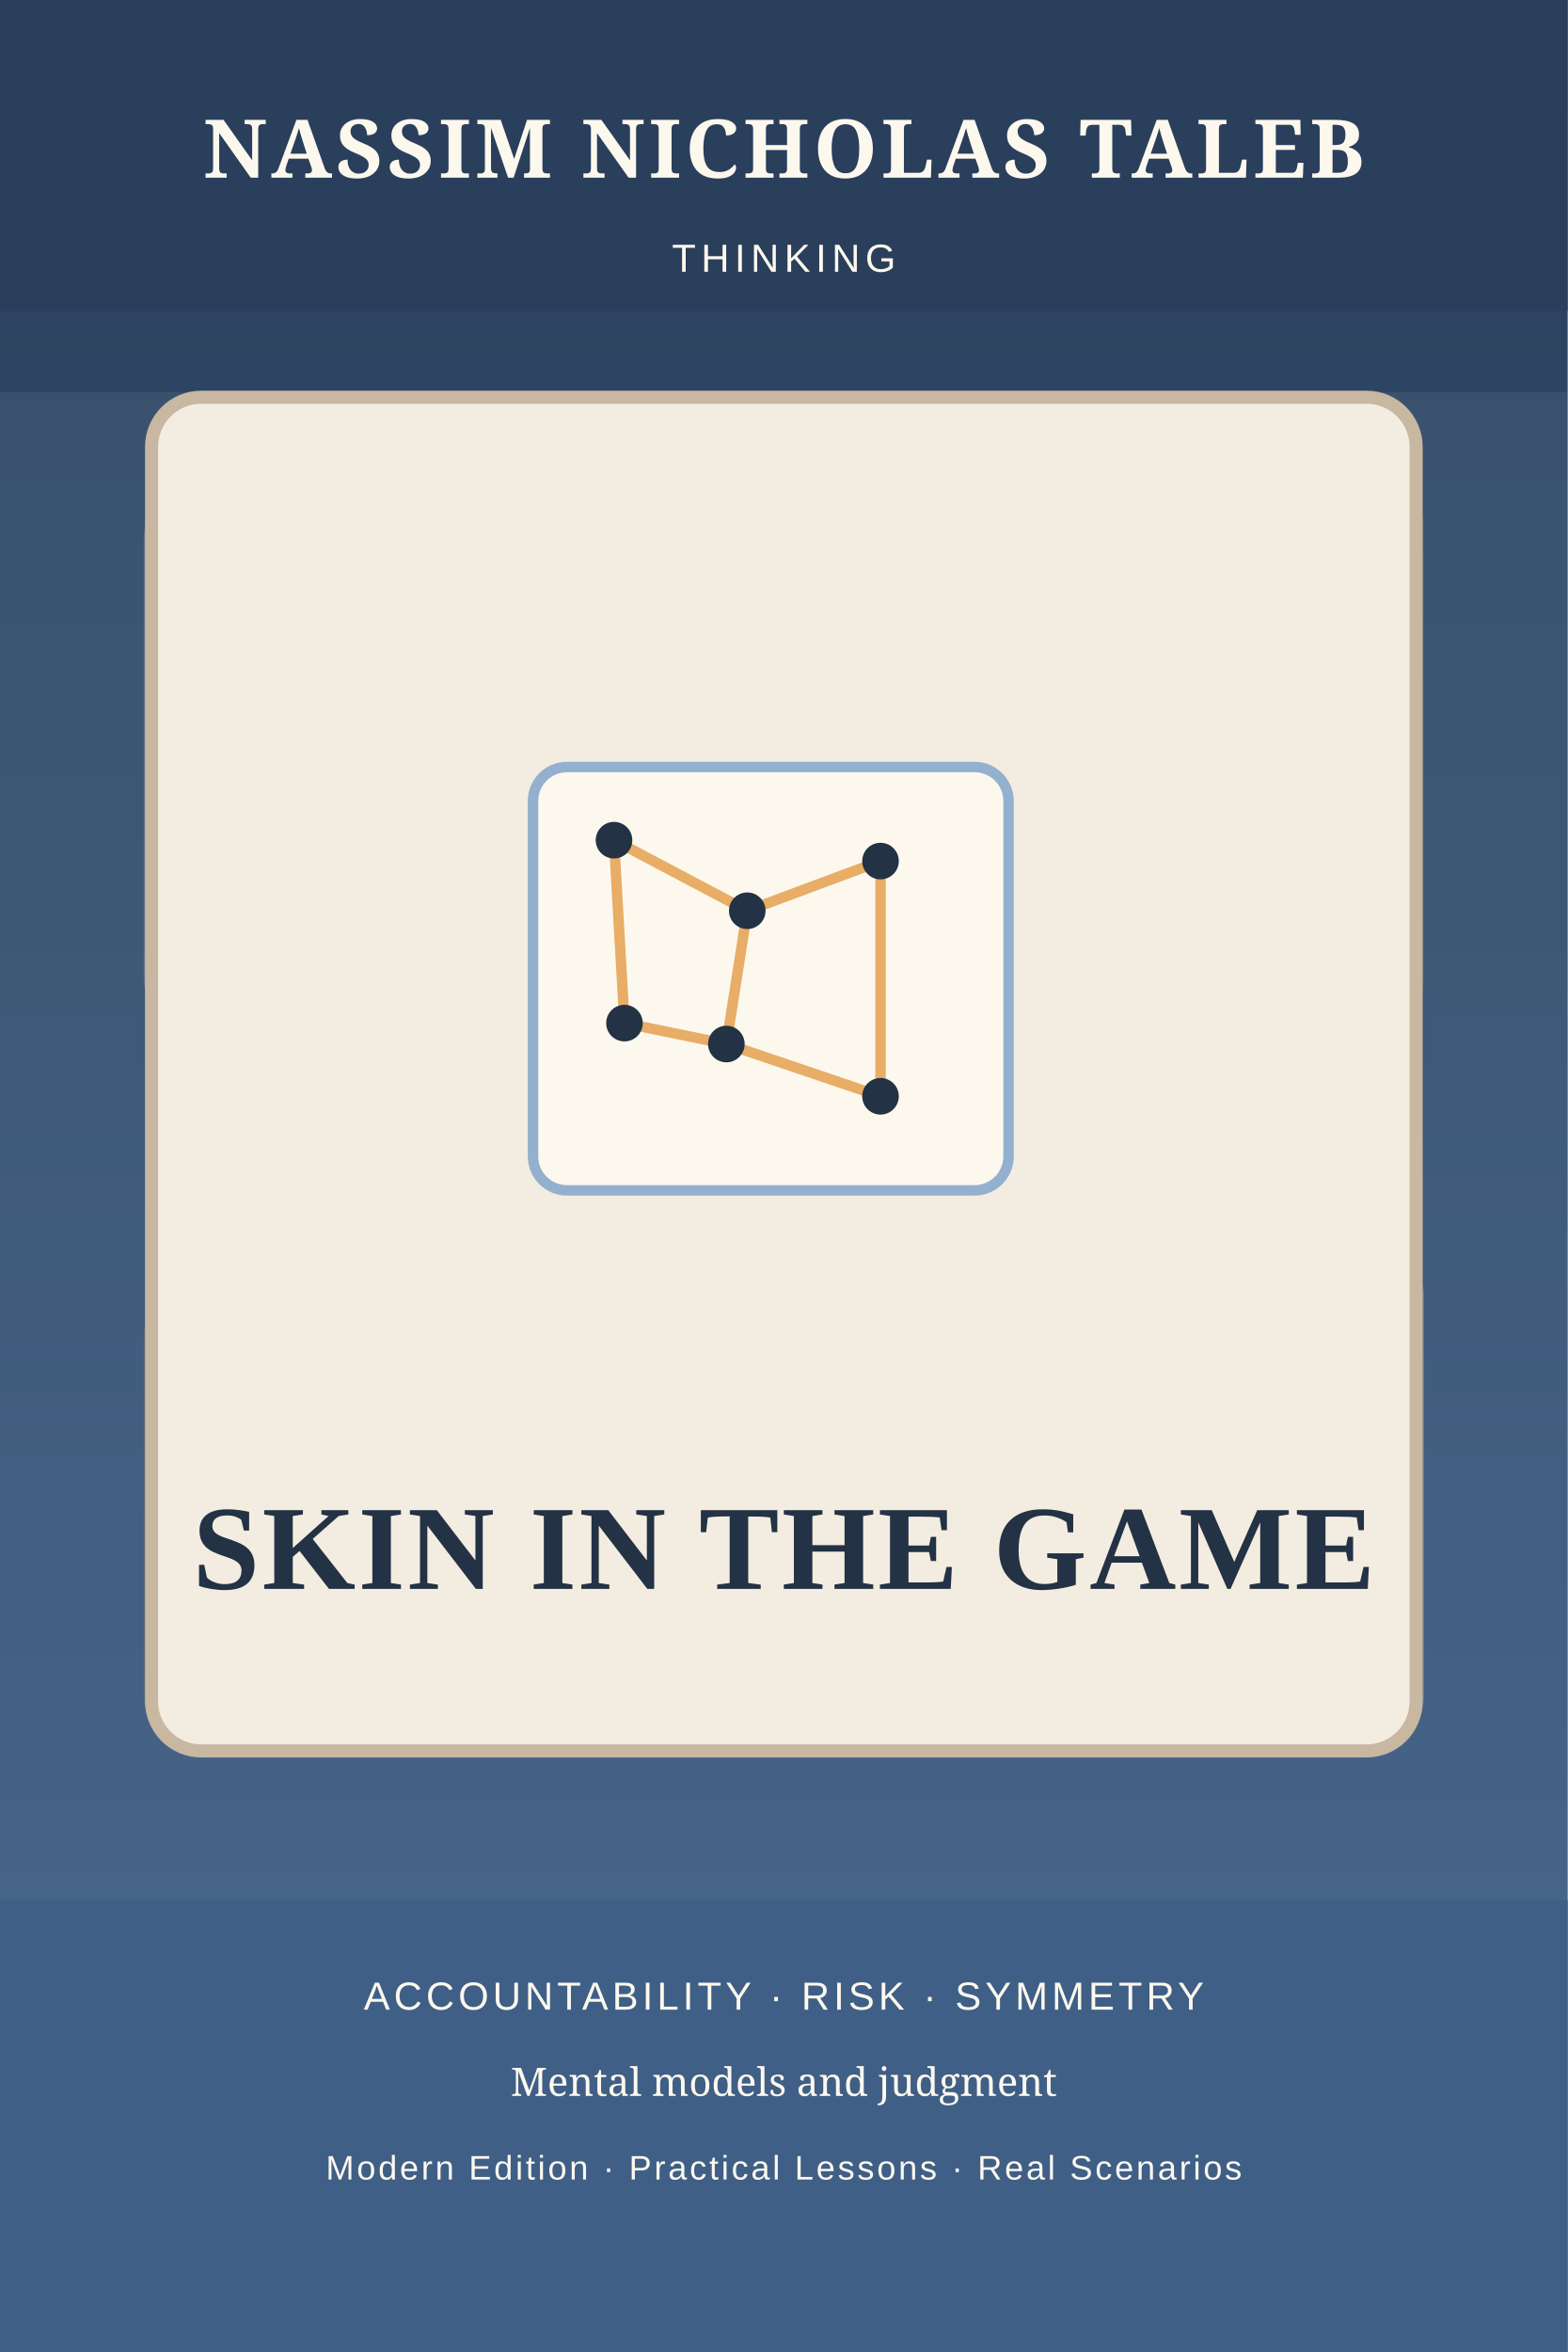
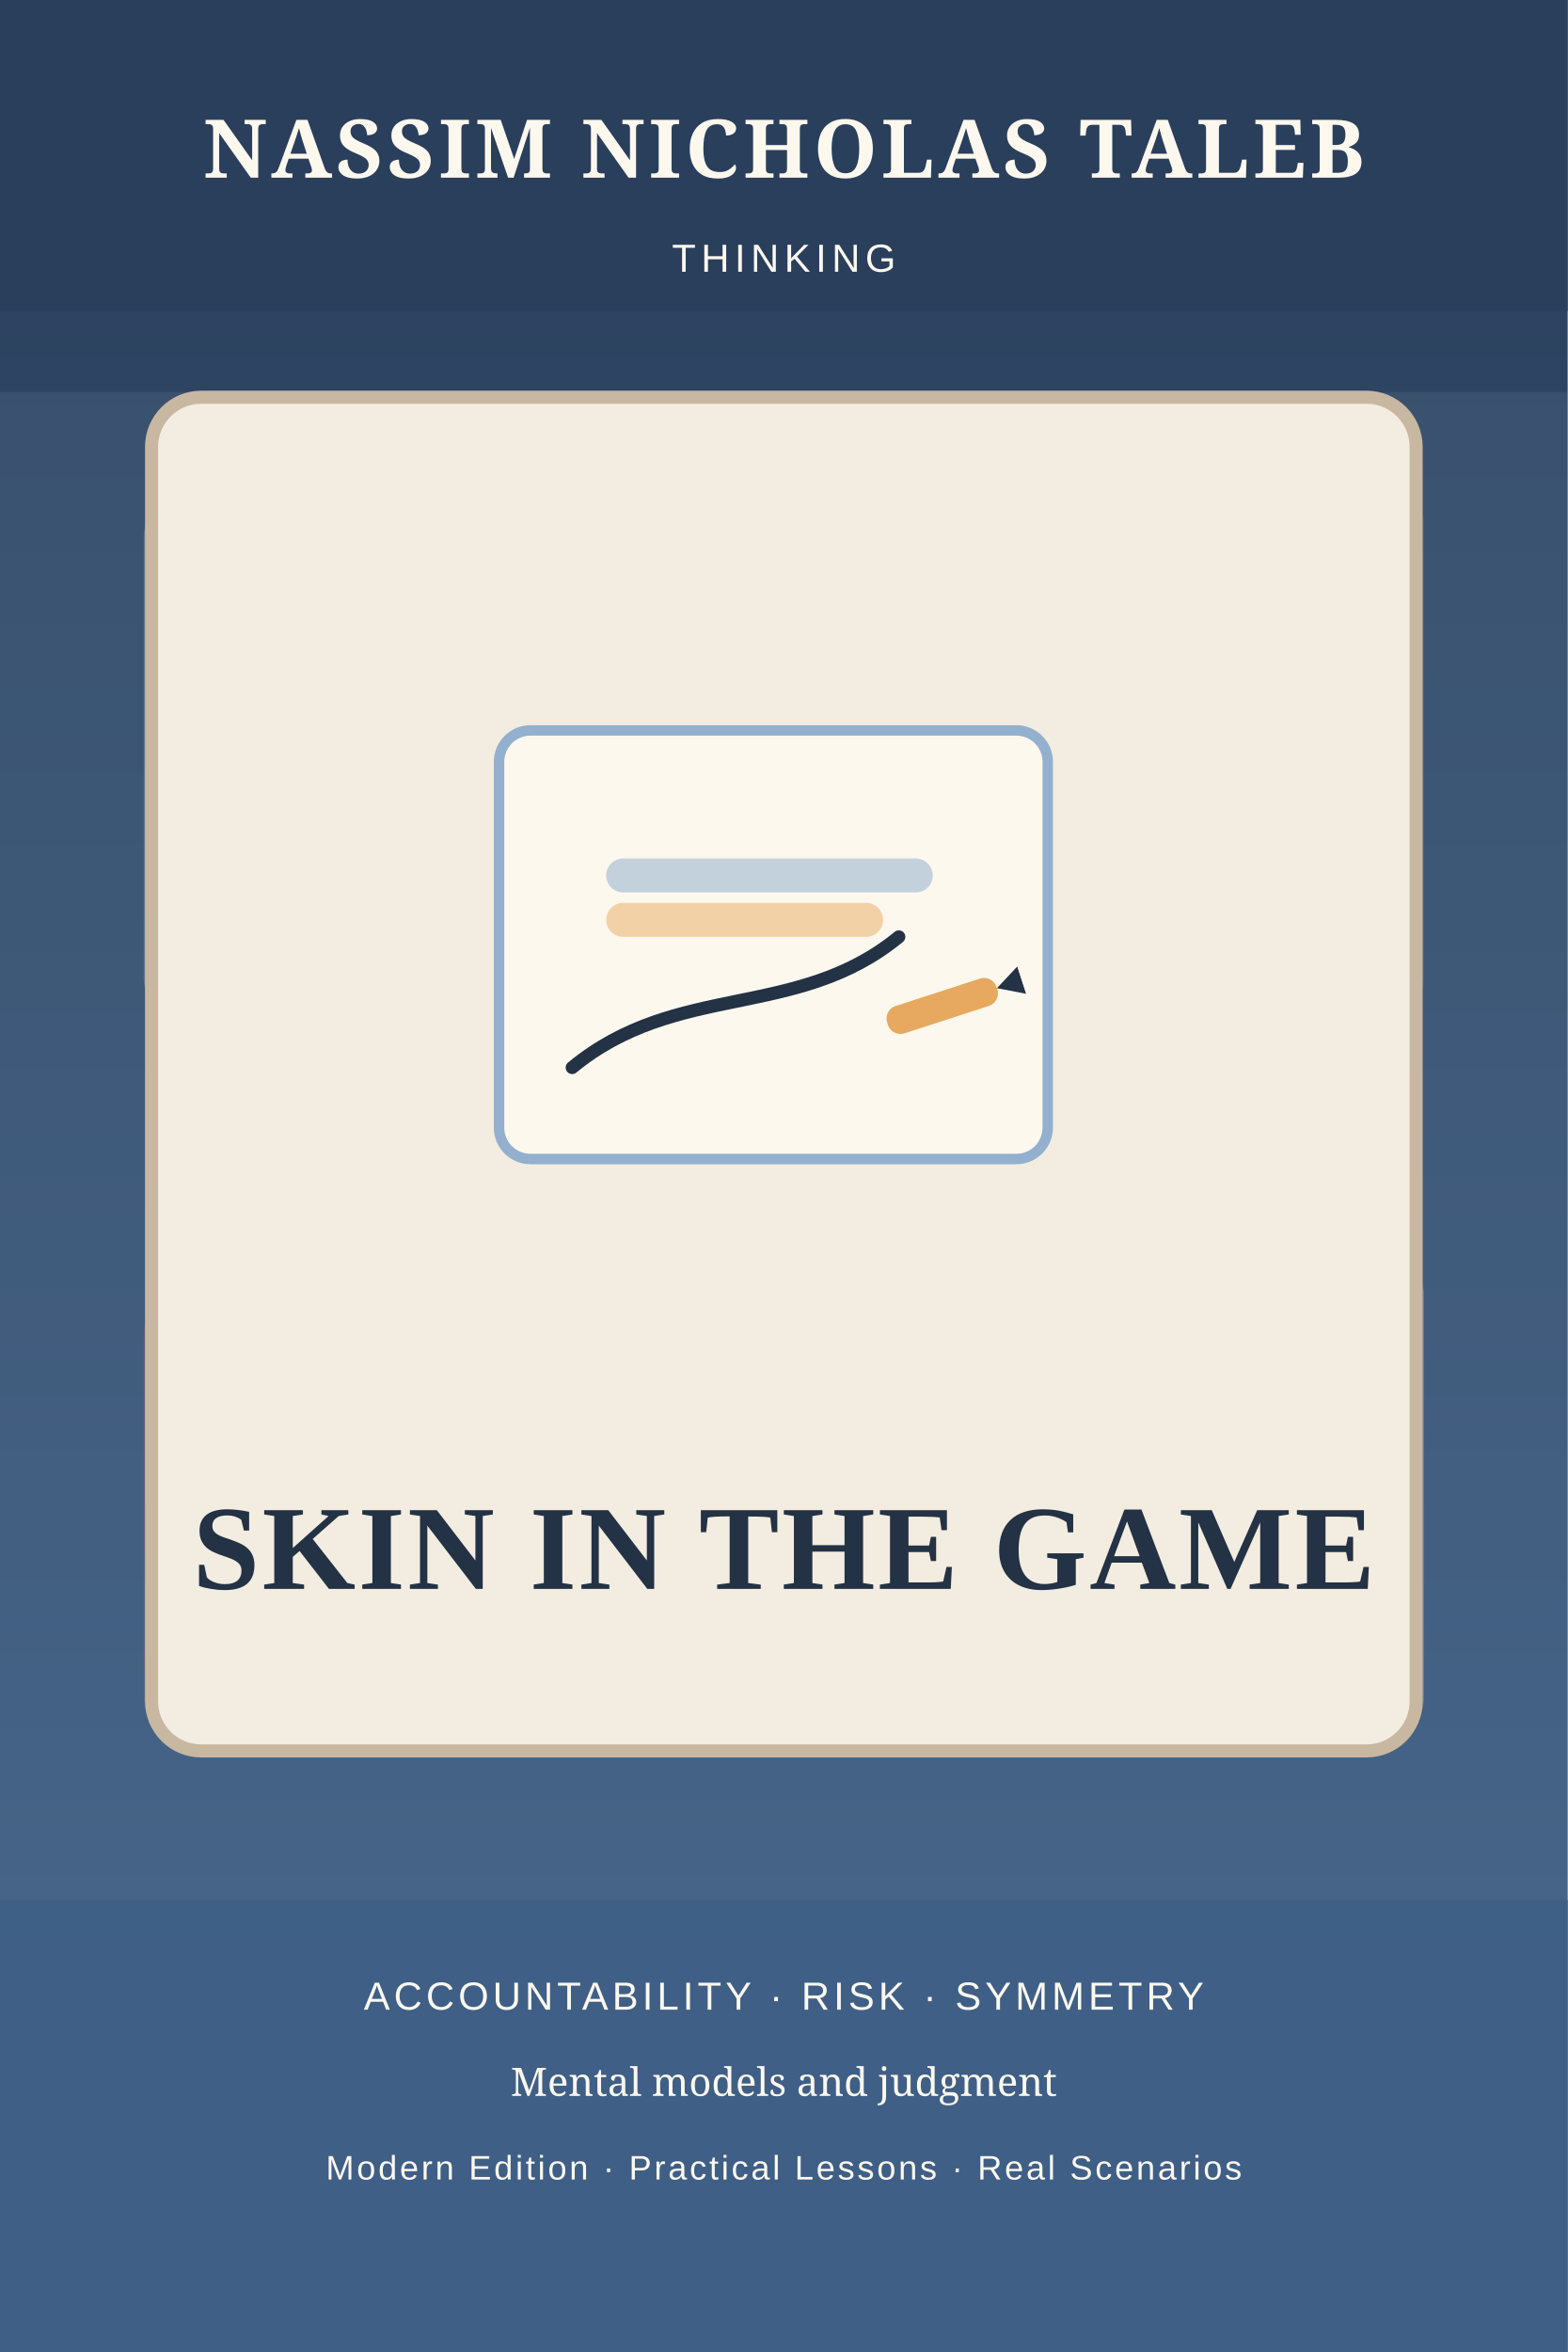
<svg xmlns="http://www.w3.org/2000/svg" width="1200" height="1800" viewBox="0 0 1200 1800" fill="none" role="img" aria-labelledby="title desc">
  <defs>
    <linearGradient id="g1869898871" x1="0" y1="0" x2="0" y2="1800" gradientUnits="userSpaceOnUse">
      <stop offset="0%" stop-color="#2A3F5B" />
      <stop offset="100%" stop-color="#3F5F86" />
    </linearGradient>
  </defs>
  <rect width="1200" height="1800" fill="url(#g1869898871)" />
  <rect x="0" y="300" width="1200" height="1180" fill="#93B0CE" opacity="0.12" />
  <rect x="110" y="370" width="420" height="420" rx="42" fill="#FDF8EE" opacity="0.2" />
  <rect x="670" y="360" width="420" height="430" rx="42" fill="#E4A150" opacity="0.16" />
  <rect x="110" y="980" width="420" height="360" rx="42" fill="#E4A150" opacity="0.15" />
  <rect x="670" y="950" width="420" height="390" rx="42" fill="#FDF8EE" opacity="0.2" />
  <rect x="116" y="304" width="968" height="1036" rx="38" fill="#F3ECE0" stroke="#C8B7A1" stroke-width="10" />
-   <g transform="translate(388 551)">
-     <rect x="20" y="36" width="364" height="324" rx="26" fill="#FDF8EE" stroke="#93B0CE" stroke-width="8" />
-     <g stroke="#E4A150" stroke-width="8" opacity="0.86">
-       <line x1="82" y1="92" x2="184" y2="146" />
-       <line x1="184" y1="146" x2="286" y2="108" />
-       <line x1="184" y1="146" x2="168" y2="248" />
-       <line x1="168" y1="248" x2="286" y2="288" />
-       <line x1="286" y1="108" x2="286" y2="288" />
-       <line x1="82" y1="92" x2="90" y2="232" />
-       <line x1="90" y1="232" x2="168" y2="248" />
-     </g>
-     <g fill="#233244">
-       <circle cx="82" cy="92" r="14" />
-       <circle cx="184" cy="146" r="14" />
-       <circle cx="286" cy="108" r="14" />
-       <circle cx="90" cy="232" r="14" />
-       <circle cx="168" cy="248" r="14" />
-       <circle cx="286" cy="288" r="14" />
+   <g transform="translate(382 559)">
+     <rect x="0" y="0" width="420" height="328" rx="24" fill="#FDF8EE" stroke="#93B0CE" stroke-width="8" />
+     <path d="M56 258 C136 192 228 222 306 158" stroke="#233244" stroke-width="10" stroke-linecap="round" />
+     <rect x="82" y="98" width="250" height="26" rx="13" fill="#93B0CE" opacity="0.55" />
+     <rect x="82" y="132" width="212" height="26" rx="13" fill="#E4A150" opacity="0.45" />
+     <g transform="translate(294 214) rotate(-18)">
+       <rect x="0" y="0" width="88" height="22" rx="10" fill="#E4A150" opacity="0.9" />
+       <polygon points="88,11 108,0 108,22" fill="#233244" />
+       <polygon points="108,0 118,11 108,22" fill="#FDF8EE" />
    </g>
  </g>
  <rect x="0" y="0" width="1200" height="238" fill="#2A3F5B" opacity="0.93" />
  <rect x="0" y="1454" width="1200" height="346" fill="#3F5F86" opacity="0.95" />
  <text x="600" y="136" text-anchor="middle" fill="#FDF8EE" font-family="Georgia, serif" font-size="62" font-weight="700" letter-spacing="3">NASSIM NICHOLAS TALEB</text>
  <text x="600" y="208" text-anchor="middle" fill="#FDF8EE" font-family="'Trebuchet MS', Arial, sans-serif" font-size="30" letter-spacing="4">THINKING</text>
  <text x="600" y="1216" text-anchor="middle" fill="#233244" font-family="Georgia, 'Times New Roman', serif" font-size="92" font-weight="700" letter-spacing="2">SKIN IN THE GAME</text>
  <text x="600" y="1538" text-anchor="middle" fill="#FDF8EE" font-family="'Trebuchet MS', Arial, sans-serif" font-size="30" letter-spacing="3">ACCOUNTABILITY  ·  RISK  ·  SYMMETRY</text>
  <text x="600" y="1604" text-anchor="middle" fill="#FDF8EE" font-family="Georgia, serif" font-size="30">Mental models and judgment</text>
  <text x="600" y="1668" text-anchor="middle" fill="#FDF8EE" font-family="'Trebuchet MS', Arial, sans-serif" font-size="26" letter-spacing="2">Modern Edition · Practical Lessons · Real Scenarios</text>
</svg>
